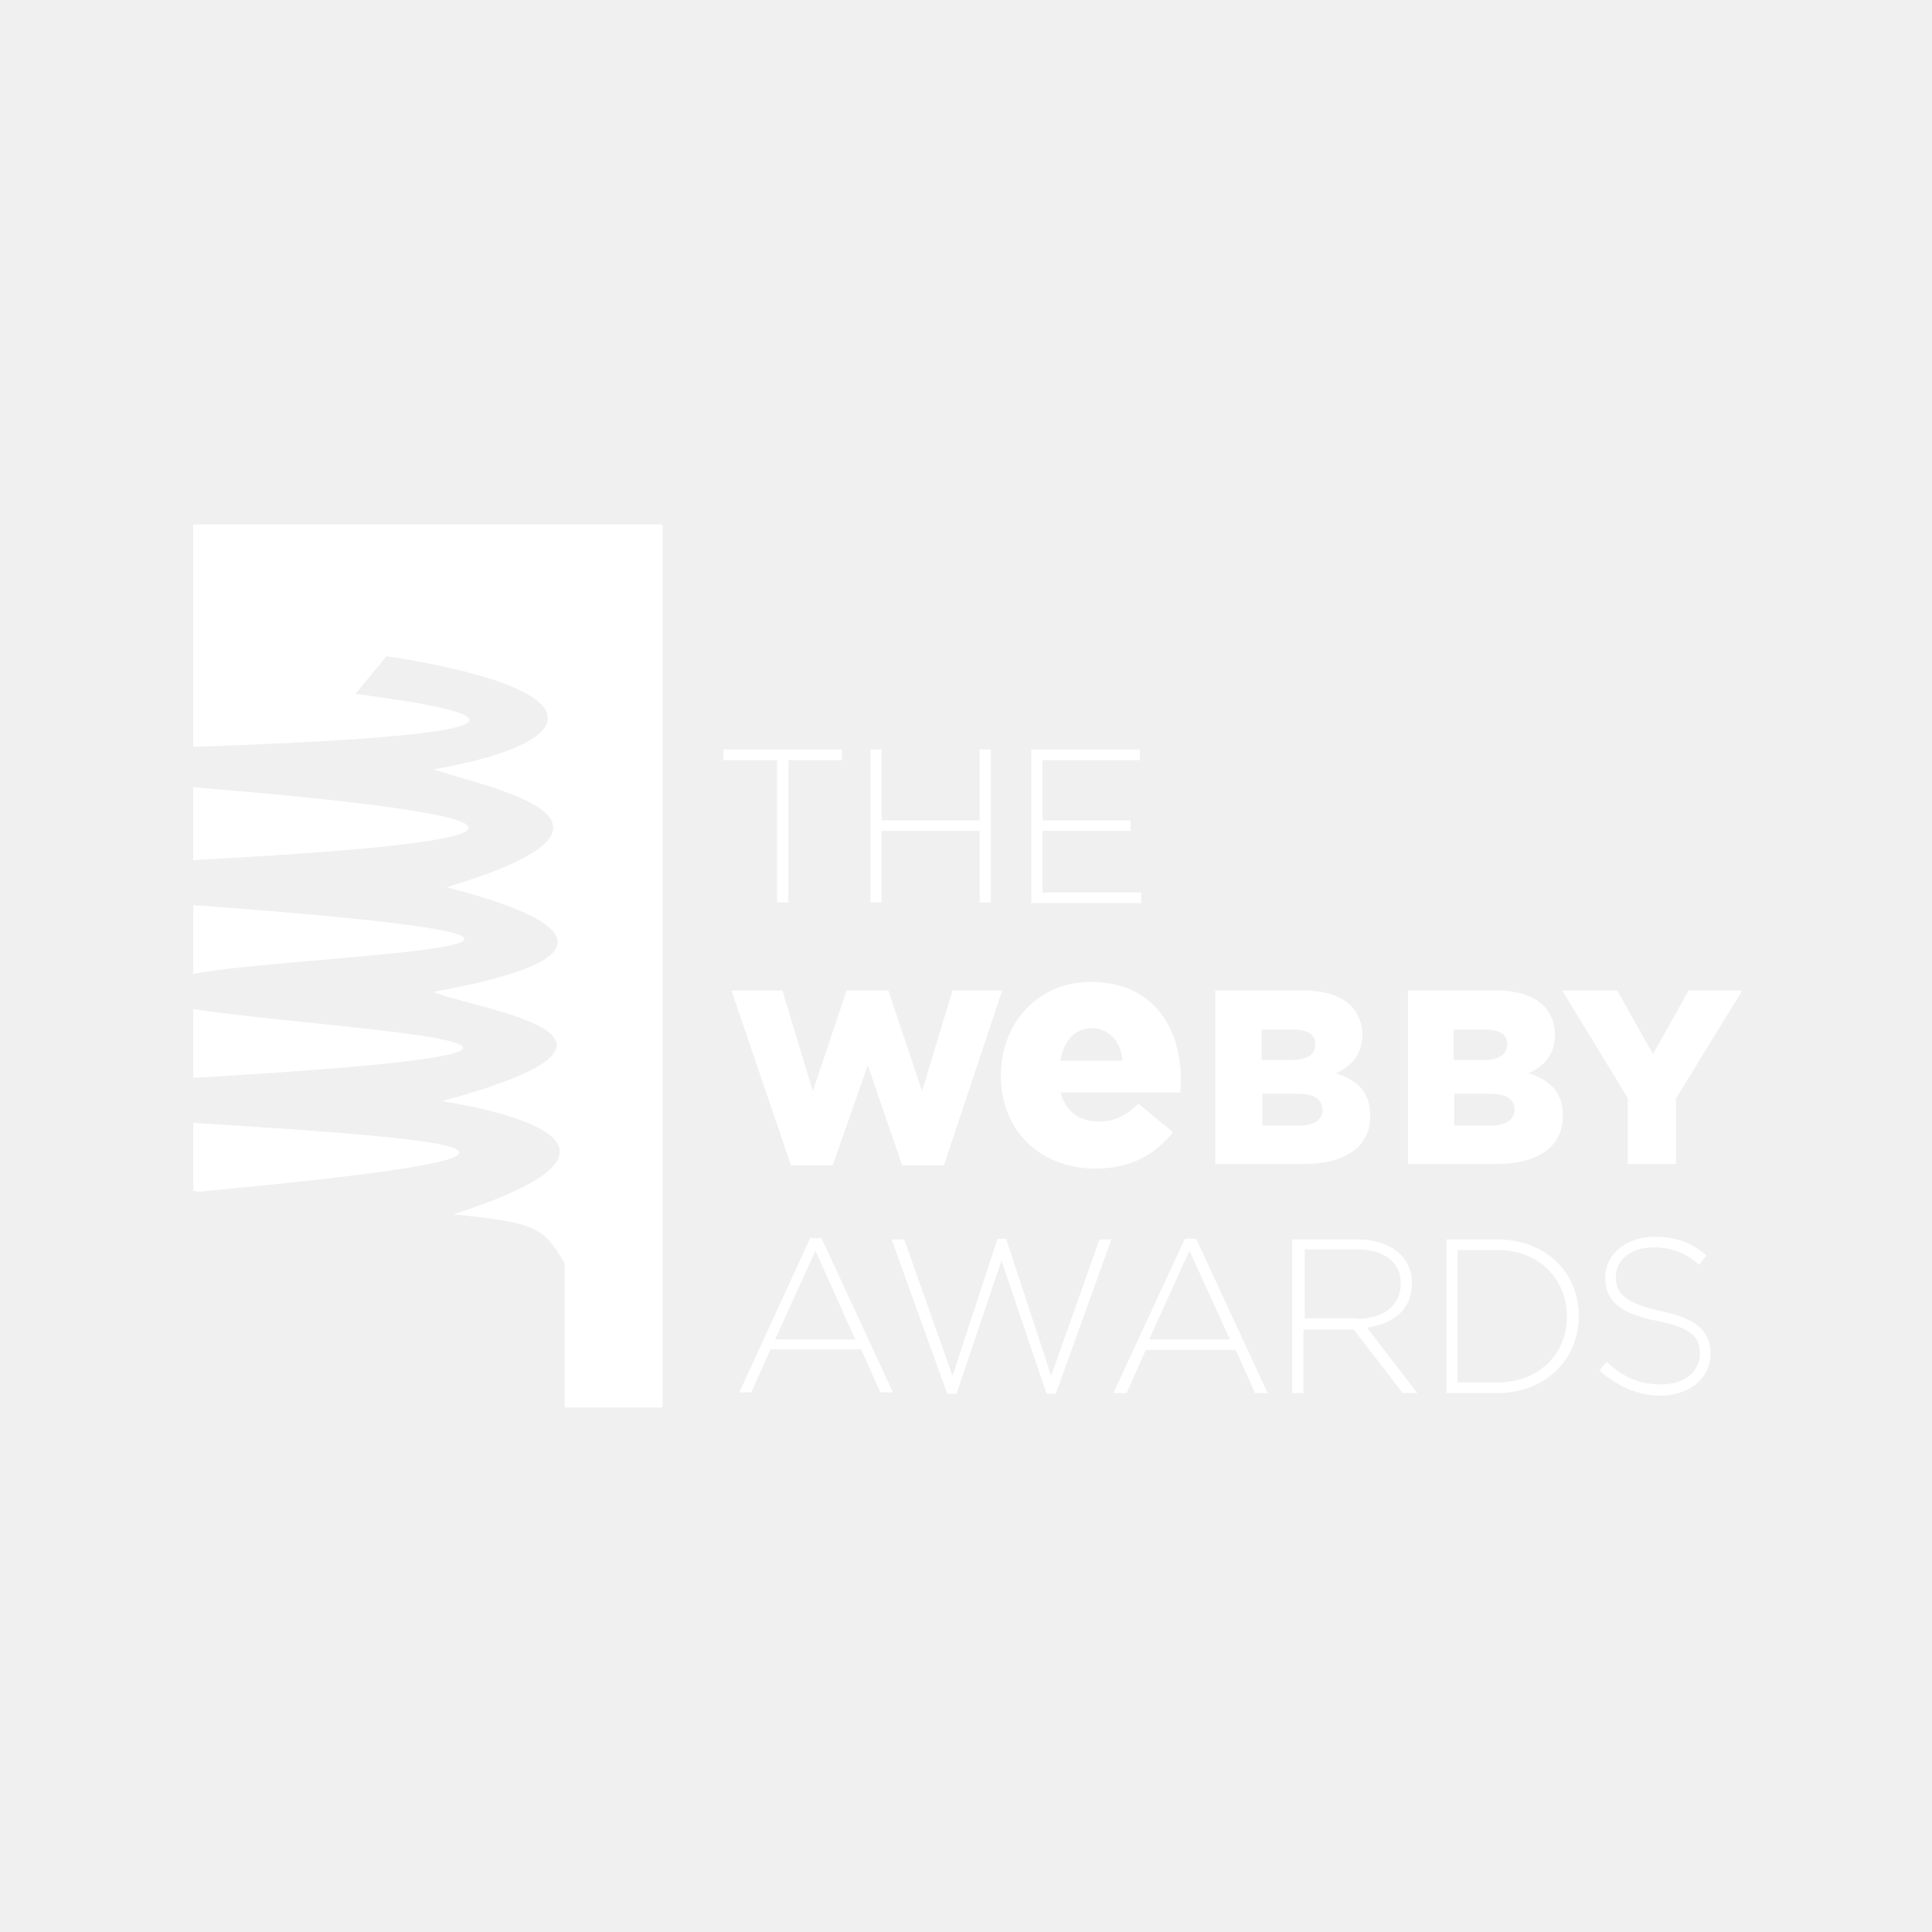
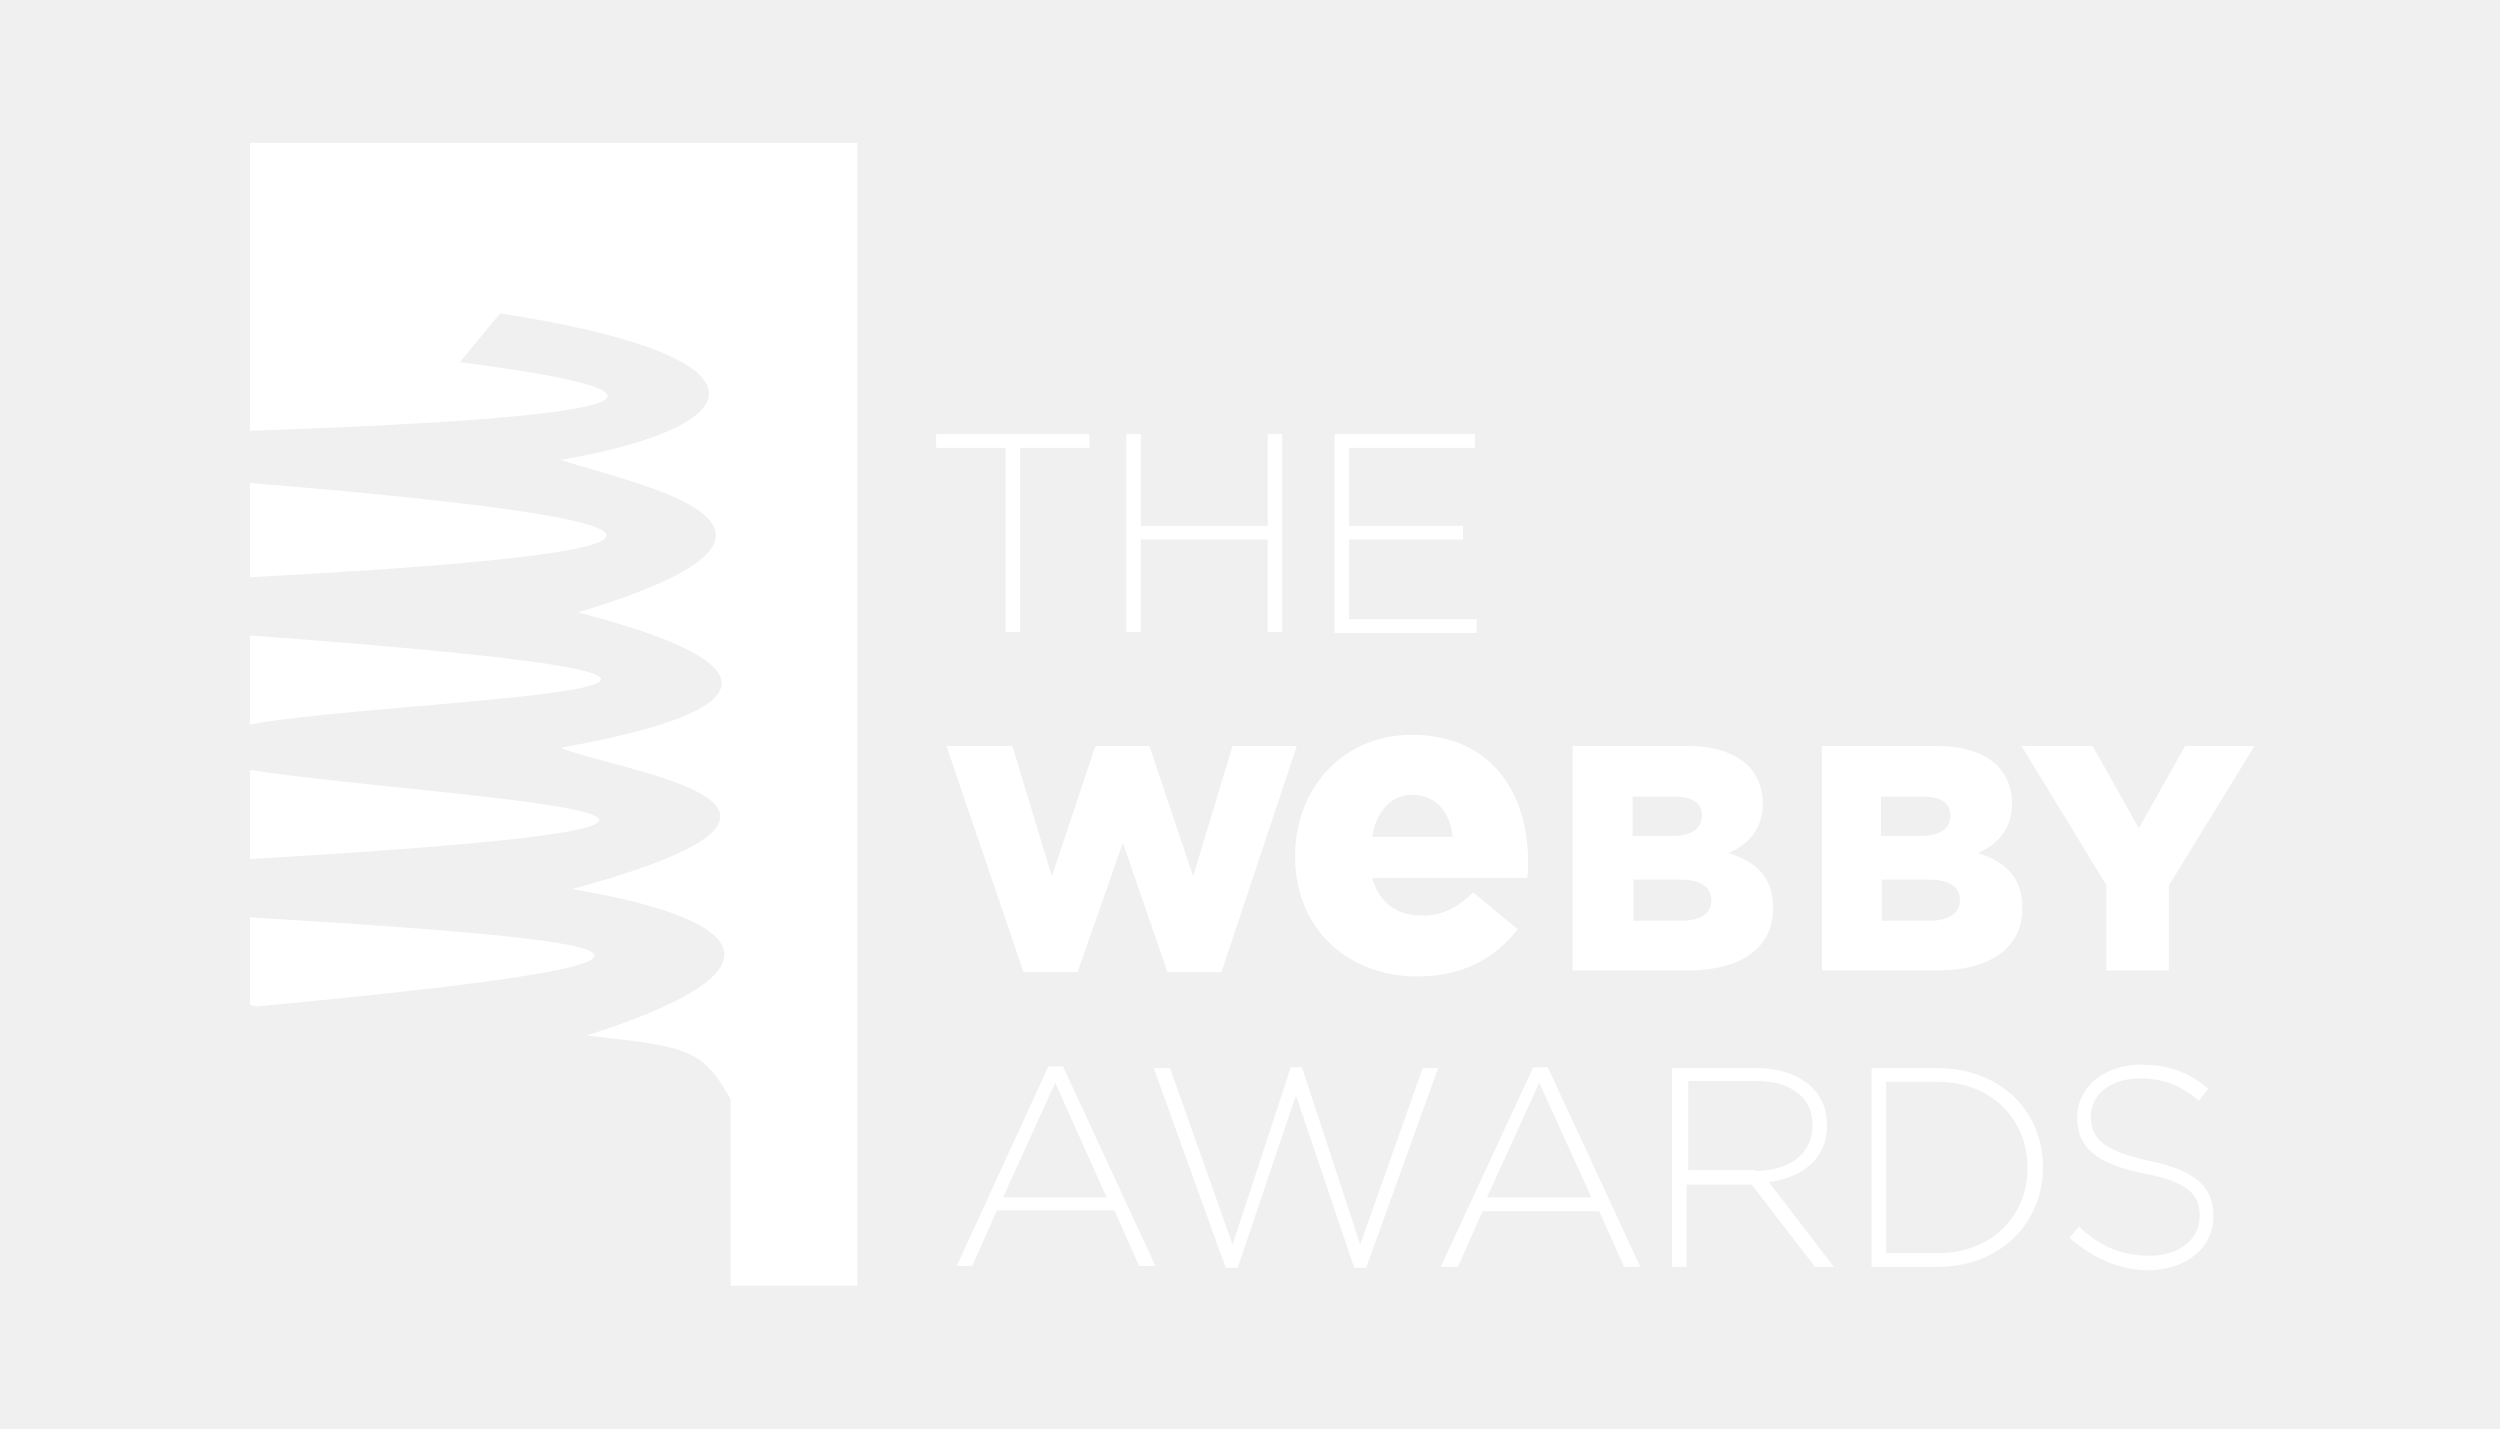
- <svg xmlns="http://www.w3.org/2000/svg" width="140" height="140" viewBox="0 0 140 140" fill="none">
-   <path d="M14 73.118V78.108C52.569 75.853 23.882 74.654 14 73.118ZM14 81.37C35.251 82.666 43.694 83.625 14.336 86.36L14 86.264V81.37ZM14 38H48.011V102H40.912V91.541C39.329 88.807 38.705 88.615 32.853 87.991C48.251 83.049 36.594 80.555 32.037 79.787C49.594 75.037 34.292 73.166 31.413 71.871C49.642 68.609 34.963 65.01 32.373 64.291C48.347 59.493 35.155 57.047 31.413 55.751C42.495 53.832 43.502 49.946 28.008 47.547L25.753 50.282C38.321 51.913 38.177 53.304 14 54.12V38ZM14 65.586V70.576C21.244 69.136 54.344 68.561 14 65.586ZM14 57.047V62.324C36.642 61.124 44.318 59.541 14 57.047ZM56.31 55.08H52.425V54.312H61.012V55.08H57.126V65.394H56.31V55.08ZM63.074 54.312H63.89V59.445H70.99V54.312H71.805V65.394H70.99V60.213H63.89V65.394H63.074V54.312ZM74.731 54.312H82.599V55.08H75.547V59.445H81.927V60.213H75.547V64.675H82.695V65.442H74.731V54.312ZM53.001 71.775H56.694L58.901 79.067L61.347 71.775H64.37L66.816 79.067L69.023 71.775H72.621L68.399 84.441H65.377L62.883 77.196L60.34 84.441H57.318L53.001 71.775ZM72.525 77.964C72.525 74.126 75.211 71.151 79.049 71.151C83.51 71.151 85.573 74.414 85.573 78.252C85.573 78.54 85.573 78.876 85.525 79.163H76.842C77.226 80.555 78.233 81.274 79.624 81.274C80.728 81.274 81.543 80.891 82.503 79.979L84.997 82.042C83.75 83.625 81.975 84.681 79.385 84.681C75.403 84.681 72.525 81.946 72.525 77.964ZM81.351 76.861C81.207 75.421 80.344 74.51 79.097 74.51C77.897 74.51 77.082 75.421 76.842 76.861H81.351ZM88.019 71.775H94.448C96.031 71.775 97.134 72.159 97.901 72.879C98.381 73.406 98.717 74.078 98.717 74.942V74.99C98.717 76.429 97.901 77.292 96.798 77.772C98.333 78.252 99.293 79.115 99.293 80.843V80.891C99.293 83.049 97.518 84.345 94.543 84.345H88.067V71.775H88.019ZM95.311 75.661C95.311 74.942 94.735 74.606 93.728 74.606H91.425V76.813H93.632C94.687 76.813 95.311 76.429 95.311 75.661ZM94.112 79.259H91.473V81.562H94.16C95.263 81.562 95.839 81.13 95.839 80.411V80.363C95.791 79.691 95.263 79.259 94.112 79.259ZM101.979 71.775H108.407C109.99 71.775 111.093 72.159 111.861 72.879C112.341 73.406 112.676 74.078 112.676 74.942V74.99C112.676 76.429 111.861 77.292 110.758 77.772C112.293 78.252 113.252 79.115 113.252 80.843V80.891C113.252 83.049 111.477 84.345 108.503 84.345H102.027V71.775H101.979ZM109.223 75.661C109.223 74.942 108.647 74.606 107.64 74.606H105.337V76.813H107.544C108.599 76.813 109.223 76.429 109.223 75.661ZM108.023 79.259H105.385V81.562H108.071C109.127 81.562 109.75 81.13 109.75 80.411V80.363C109.75 79.691 109.175 79.259 108.023 79.259ZM118.001 79.643L113.204 71.775H117.186L119.776 76.381L122.367 71.775H126.252L121.455 79.595V84.345H117.953V79.643H118.001ZM58.709 89.718H59.525L64.705 100.897H63.794L62.403 97.778H55.831L54.44 100.897H53.576L58.709 89.718ZM61.971 97.058L59.093 90.63L56.167 97.058H61.971ZM64.609 89.814H65.521L69.023 99.697L72.285 89.766H72.909L76.171 99.697L79.672 89.814H80.536L76.506 100.993H75.835L72.573 91.349L69.311 100.993H68.639L64.609 89.814ZM85.861 89.766H86.676L91.857 100.945H90.946L89.554 97.826H83.03L81.639 100.945H80.68L85.861 89.766ZM89.123 97.058L86.196 90.63L83.27 97.058H89.123ZM93.728 89.814H98.381C99.724 89.814 100.828 90.246 101.499 90.918C102.027 91.445 102.315 92.165 102.315 92.981V93.028C102.315 94.9 100.924 95.955 99.053 96.195L102.698 100.945H101.643L98.093 96.339H94.448V100.945H93.632V89.814H93.728ZM98.285 95.571C100.156 95.571 101.499 94.66 101.499 93.028V92.981C101.499 91.493 100.348 90.534 98.333 90.534H94.543V95.523H98.285V95.571ZM104.809 89.814H108.503C112.005 89.814 114.403 92.213 114.403 95.331V95.379C114.403 98.498 112.005 100.945 108.503 100.945H104.809V89.814ZM105.625 90.582V100.177H108.503C111.573 100.177 113.54 98.066 113.54 95.427V95.379C113.54 92.741 111.573 90.582 108.503 90.582H105.625ZM115.891 99.313L116.418 98.69C117.617 99.793 118.769 100.321 120.4 100.321C122.079 100.321 123.182 99.361 123.182 98.114V98.066C123.182 96.915 122.559 96.195 120.064 95.715C117.426 95.187 116.322 94.276 116.322 92.597V92.549C116.322 90.918 117.809 89.622 119.872 89.622C121.503 89.622 122.559 90.054 123.662 90.966L123.134 91.637C122.079 90.726 121.023 90.39 119.824 90.39C118.193 90.39 117.09 91.301 117.09 92.501V92.549C117.09 93.7 117.713 94.42 120.304 94.996C122.894 95.523 123.95 96.435 123.95 98.066V98.114C123.95 99.889 122.415 101.136 120.256 101.136C118.577 101.088 117.234 100.465 115.891 99.313Z" fill="white" />
+ <svg xmlns="http://www.w3.org/2000/svg" width="140" height="80" viewBox="0 0 140 80" fill="none">
+   <path d="M14 43.118V48.108C52.569 45.853 23.882 44.654 14 43.118ZM14 51.37C35.251 52.666 43.694 53.625 14.336 56.36L14 56.264V51.37ZM14 8H48.011V72H40.912V61.541C39.329 58.807 38.705 58.615 32.853 57.991C48.251 53.05 36.594 50.555 32.037 49.787C49.594 45.038 34.292 43.166 31.413 41.871C49.642 38.609 34.963 35.011 32.373 34.291C48.347 29.493 35.155 27.047 31.413 25.751C42.495 23.832 43.502 19.946 28.008 17.547L25.753 20.282C38.321 21.913 38.177 23.304 14 24.12V8ZM14 35.586V40.576C21.244 39.136 54.344 38.561 14 35.586ZM14 27.047V32.324C36.642 31.124 44.318 29.541 14 27.047ZM56.31 25.079H52.425V24.312H61.012V25.079H57.126V35.394H56.31V25.079ZM63.074 24.312H63.89V29.445H70.99V24.312H71.805V35.394H70.99V30.213H63.89V35.394H63.074V24.312ZM74.731 24.312H82.599V25.079H75.547V29.445H81.927V30.213H75.547V34.675H82.695V35.442H74.731V24.312ZM53.001 41.775H56.694L58.901 49.068L61.347 41.775H64.37L66.816 49.068L69.023 41.775H72.621L68.399 54.441H65.377L62.883 47.196L60.34 54.441H57.318L53.001 41.775ZM72.525 47.964C72.525 44.126 75.211 41.151 79.049 41.151C83.51 41.151 85.573 44.414 85.573 48.252C85.573 48.54 85.573 48.876 85.525 49.163H76.842C77.226 50.555 78.233 51.274 79.624 51.274C80.728 51.274 81.543 50.891 82.503 49.979L84.997 52.042C83.75 53.625 81.975 54.681 79.385 54.681C75.403 54.681 72.525 51.946 72.525 47.964ZM81.351 46.861C81.207 45.421 80.344 44.51 79.097 44.51C77.897 44.51 77.082 45.421 76.842 46.861H81.351ZM88.019 41.775H94.448C96.031 41.775 97.134 42.159 97.901 42.879C98.381 43.406 98.717 44.078 98.717 44.941V44.989C98.717 46.429 97.901 47.292 96.798 47.772C98.333 48.252 99.293 49.115 99.293 50.843V50.891C99.293 53.05 97.518 54.345 94.543 54.345H88.067V41.775H88.019ZM95.311 45.661C95.311 44.941 94.735 44.606 93.728 44.606H91.425V46.813H93.632C94.687 46.813 95.311 46.429 95.311 45.661ZM94.112 49.259H91.473V51.562H94.16C95.263 51.562 95.839 51.13 95.839 50.411V50.363C95.791 49.691 95.263 49.259 94.112 49.259ZM101.979 41.775H108.407C109.99 41.775 111.093 42.159 111.861 42.879C112.341 43.406 112.676 44.078 112.676 44.941V44.989C112.676 46.429 111.861 47.292 110.758 47.772C112.293 48.252 113.252 49.115 113.252 50.843V50.891C113.252 53.05 111.477 54.345 108.503 54.345H102.027V41.775H101.979ZM109.223 45.661C109.223 44.941 108.647 44.606 107.64 44.606H105.337V46.813H107.544C108.599 46.813 109.223 46.429 109.223 45.661ZM108.023 49.259H105.385V51.562H108.071C109.127 51.562 109.75 51.13 109.75 50.411V50.363C109.75 49.691 109.175 49.259 108.023 49.259ZM118.001 49.643L113.204 41.775H117.186L119.776 46.381L122.367 41.775H126.252L121.455 49.595V54.345H117.953V49.643H118.001ZM58.709 59.718H59.525L64.705 70.897H63.794L62.403 67.778H55.831L54.44 70.897H53.576L58.709 59.718ZM61.971 67.058L59.093 60.63L56.167 67.058H61.971ZM64.609 59.814H65.521L69.023 69.697L72.285 59.766H72.909L76.171 69.697L79.672 59.814H80.536L76.506 70.993H75.835L72.573 61.349L69.311 70.993H68.639L64.609 59.814ZM85.861 59.766H86.676L91.857 70.945H90.946L89.554 67.826H83.03L81.639 70.945H80.68L85.861 59.766ZM89.123 67.058L86.196 60.63L83.27 67.058H89.123ZM93.728 59.814H98.381C99.724 59.814 100.828 60.246 101.499 60.917C102.027 61.445 102.315 62.165 102.315 62.98V63.029C102.315 64.9 100.924 65.955 99.053 66.195L102.698 70.945H101.643L98.093 66.339H94.448V70.945H93.632V59.814H93.728ZM98.285 65.571C100.156 65.571 101.499 64.66 101.499 63.029V62.98C101.499 61.493 100.348 60.534 98.333 60.534H94.543V65.523H98.285V65.571ZM104.809 59.814H108.503C112.005 59.814 114.403 62.213 114.403 65.331V65.379C114.403 68.498 112.005 70.945 108.503 70.945H104.809V59.814ZM105.625 60.582V70.177H108.503C111.573 70.177 113.54 68.066 113.54 65.427V65.379C113.54 62.741 111.573 60.582 108.503 60.582H105.625ZM115.891 69.313L116.418 68.69C117.618 69.793 118.769 70.321 120.4 70.321C122.079 70.321 123.182 69.361 123.182 68.114V68.066C123.182 66.915 122.559 66.195 120.064 65.715C117.426 65.187 116.322 64.276 116.322 62.597V62.549C116.322 60.917 117.809 59.622 119.872 59.622C121.503 59.622 122.559 60.054 123.662 60.965L123.134 61.637C122.079 60.726 121.023 60.39 119.824 60.39C118.193 60.39 117.09 61.301 117.09 62.501V62.549C117.09 63.7 117.713 64.42 120.304 64.996C122.894 65.523 123.95 66.435 123.95 68.066V68.114C123.95 69.889 122.415 71.136 120.256 71.136C118.577 71.088 117.234 70.465 115.891 69.313Z" fill="white" />
</svg>
